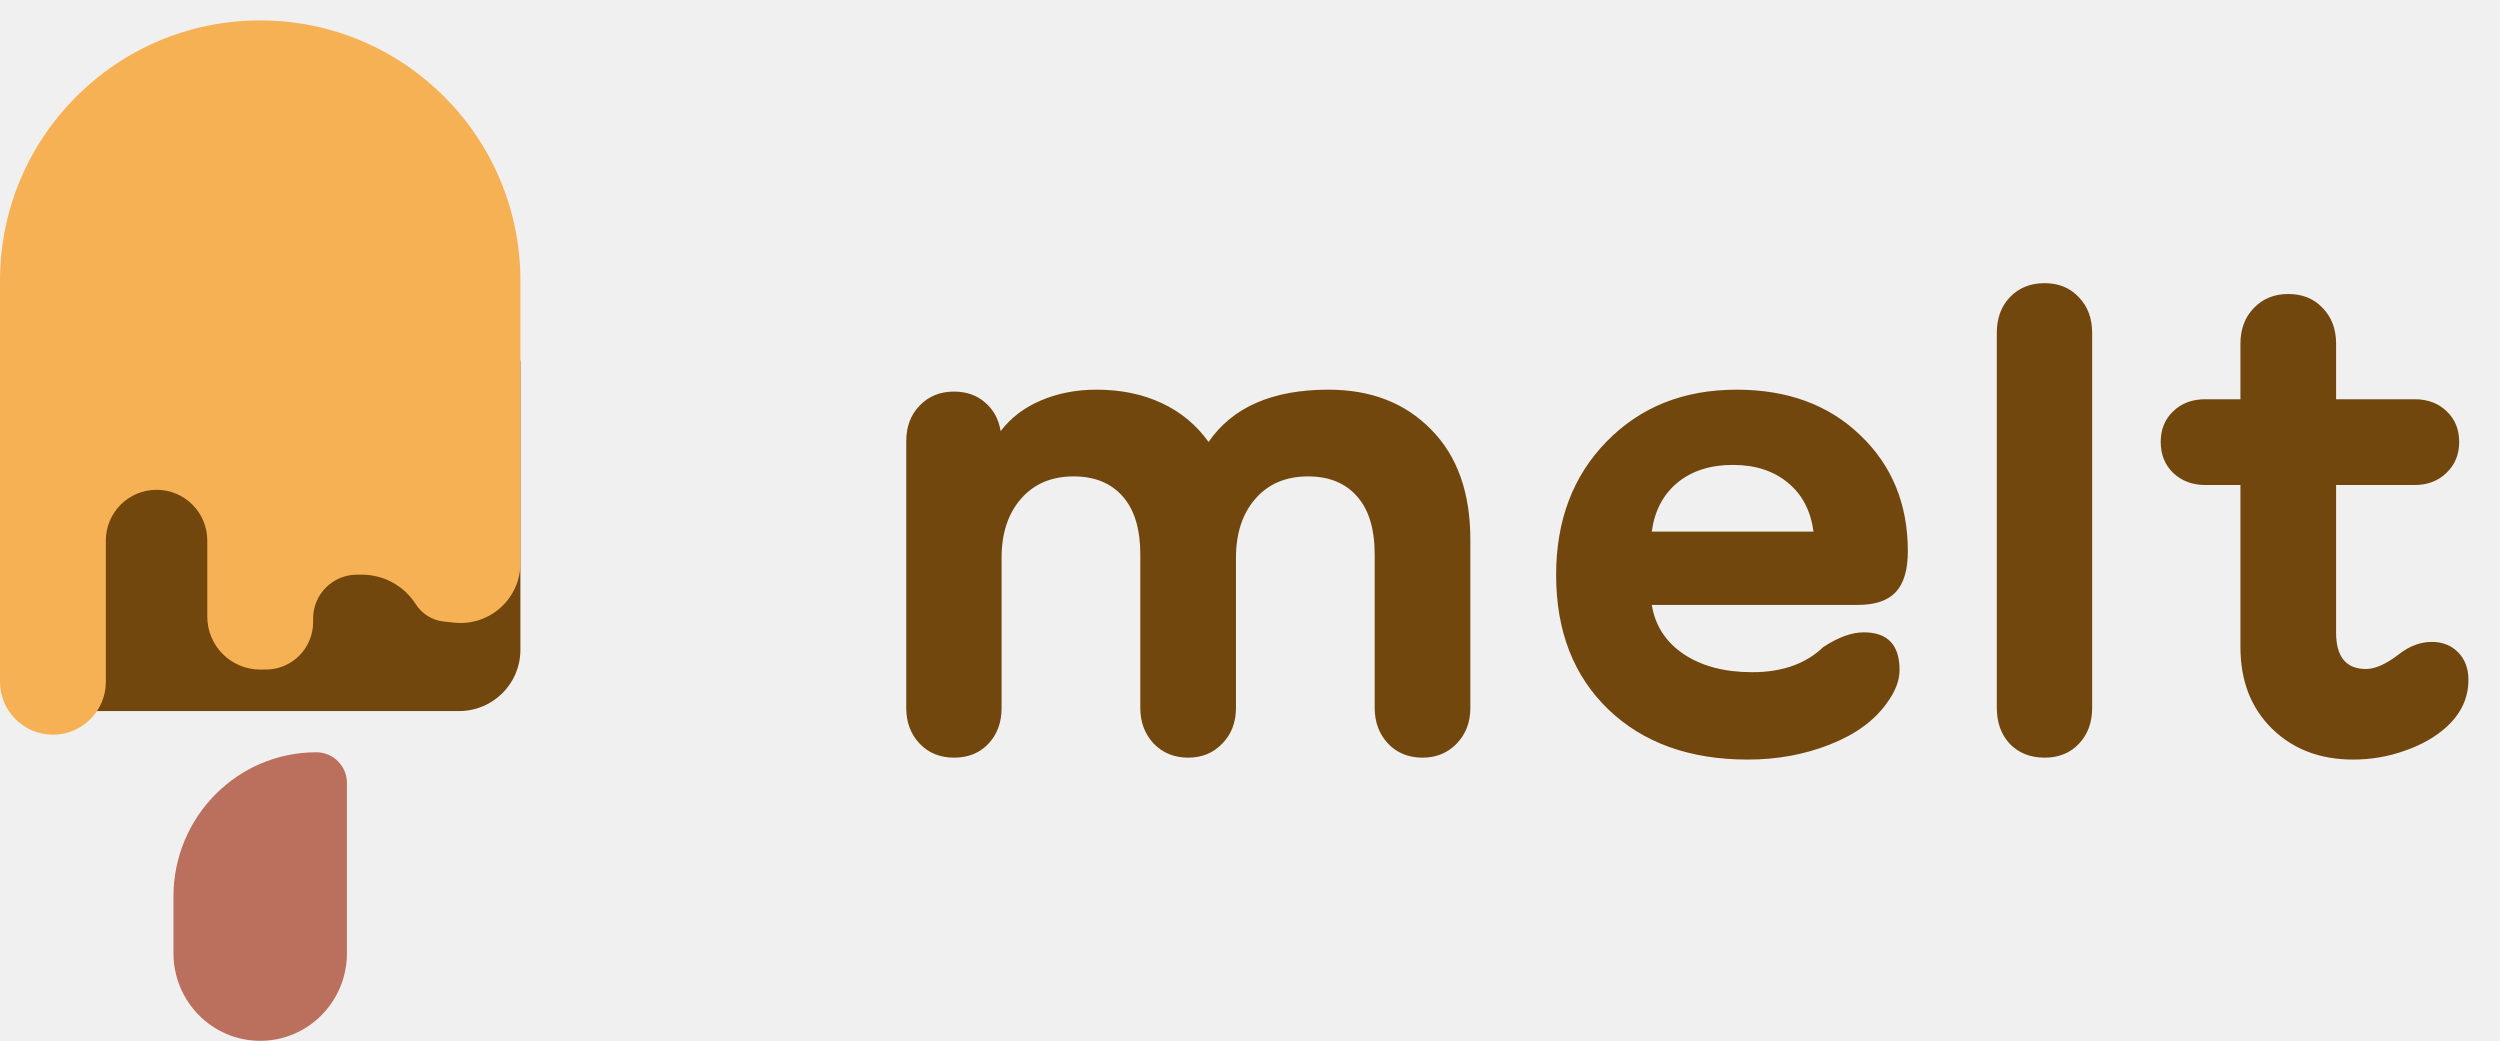
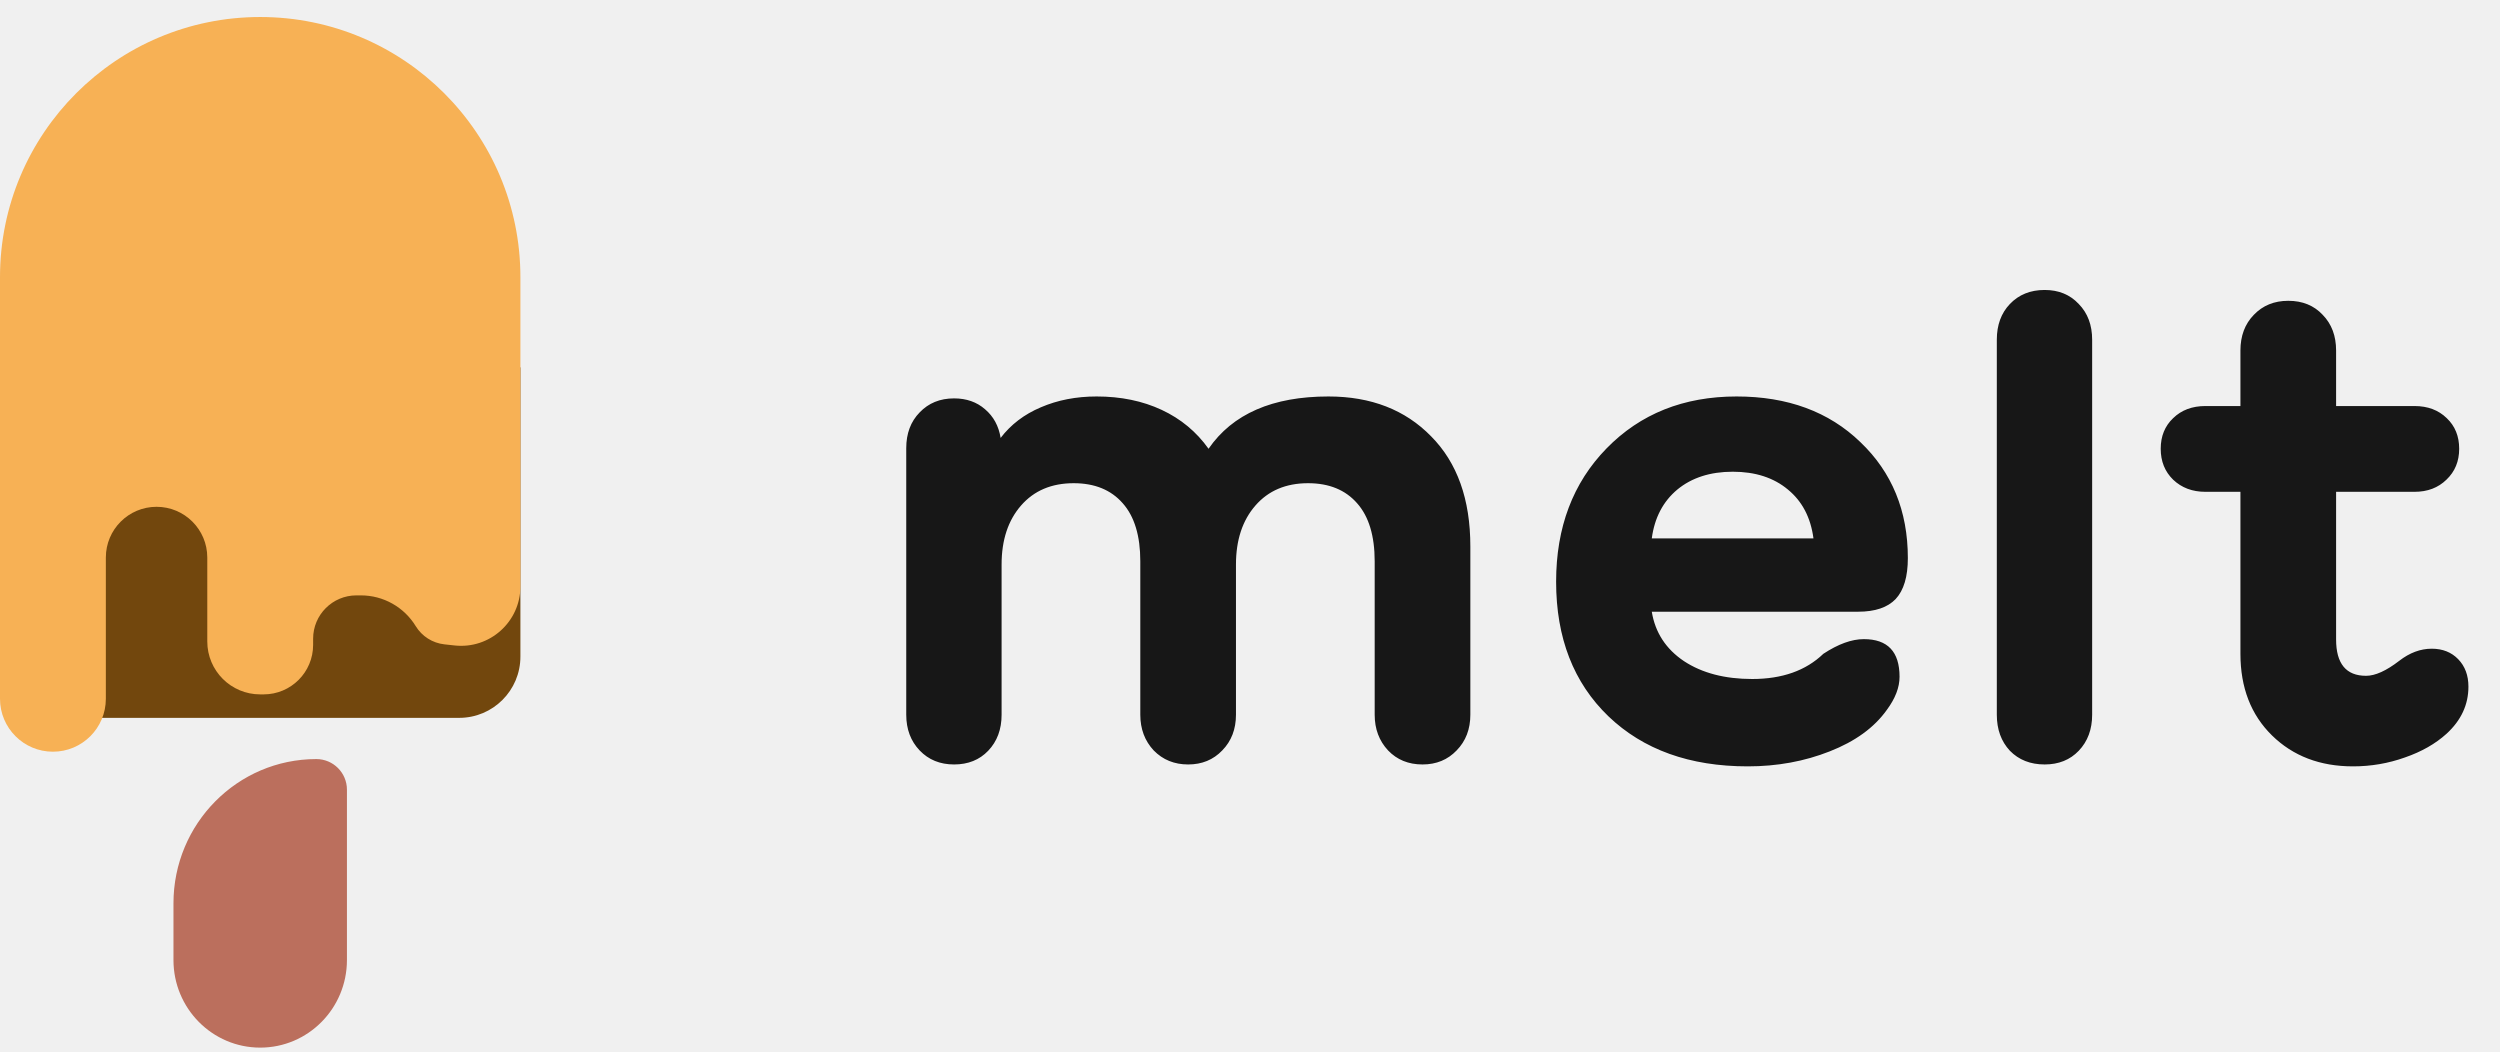
- <svg xmlns="http://www.w3.org/2000/svg" width="245" height="102" viewBox="0 0 245 102" fill="none">
-   <path d="M34 76.723C34 75.066 32.657 73.723 31 73.723C23.268 73.723 17 80.053 17 87.861V93.416C17 98.156 20.806 102 25.5 102C30.194 102 34 98.156 34 93.416V76.723Z" fill="#BB6F5D" />
-   <path d="M0 63.683C0 66.997 2.686 69.683 6 69.683H45C48.314 69.683 51 66.997 51 63.683V35.346L25 19.693C14.687 11.986 0 19.345 0 32.22V63.683Z" fill="#72470D" />
-   <path d="M51 27.5C51 13.417 39.583 2 25.5 2C11.417 2 0 13.417 0 27.5V66.814C0 69.678 2.322 72 5.186 72C8.051 72 10.373 69.678 10.373 66.814V52.97C10.373 50.225 12.598 48 15.343 48C18.088 48 20.314 50.225 20.314 52.97V60.431C20.314 63.295 22.636 65.617 25.5 65.617H26.038C28.605 65.617 30.686 63.536 30.686 60.968V60.61C30.686 58.24 32.608 56.319 34.977 56.319H35.478C37.609 56.319 39.592 57.407 40.738 59.203C41.351 60.164 42.368 60.793 43.501 60.912L44.519 61.02C47.983 61.384 51 58.668 51 55.185V27.5Z" fill="#F7B155" />
-   <path d="M139.406 74.25C138.031 74.25 136.906 73.792 136.031 72.875C135.156 71.938 134.719 70.771 134.719 69.375V54.344C134.719 51.844 134.146 49.948 133 48.656C131.854 47.344 130.25 46.688 128.188 46.688C126.021 46.688 124.302 47.417 123.031 48.875C121.76 50.333 121.125 52.26 121.125 54.656V69.375C121.125 70.792 120.677 71.958 119.781 72.875C118.906 73.792 117.792 74.25 116.438 74.25C115.083 74.25 113.958 73.792 113.062 72.875C112.188 71.938 111.75 70.771 111.75 69.375V54.344C111.75 51.844 111.177 49.948 110.031 48.656C108.885 47.344 107.281 46.688 105.219 46.688C103.052 46.688 101.333 47.417 100.062 48.875C98.792 50.333 98.156 52.26 98.156 54.656V69.375C98.156 70.812 97.719 71.99 96.844 72.906C95.99 73.802 94.875 74.25 93.5 74.25C92.125 74.25 91 73.792 90.125 72.875C89.25 71.958 88.812 70.792 88.812 69.375V43.25C88.812 41.812 89.25 40.646 90.125 39.75C91 38.833 92.125 38.375 93.5 38.375C94.708 38.375 95.719 38.729 96.531 39.438C97.365 40.146 97.875 41.083 98.062 42.25C99.062 40.938 100.375 39.938 102 39.25C103.646 38.542 105.469 38.188 107.469 38.188C109.844 38.188 111.969 38.625 113.844 39.5C115.719 40.375 117.25 41.646 118.438 43.312C120.792 39.896 124.708 38.188 130.188 38.188C134.354 38.188 137.708 39.49 140.25 42.094C142.812 44.677 144.094 48.271 144.094 52.875V69.375C144.094 70.792 143.646 71.958 142.75 72.875C141.875 73.792 140.76 74.25 139.406 74.25ZM171.281 74.438C165.594 74.438 161.042 72.802 157.625 69.531C154.208 66.24 152.5 61.844 152.5 56.344C152.5 51.01 154.146 46.656 157.438 43.281C160.75 39.885 165 38.188 170.188 38.188C175.188 38.188 179.229 39.677 182.312 42.656C185.417 45.615 186.969 49.406 186.969 54.031C186.969 55.844 186.573 57.177 185.781 58.031C184.99 58.865 183.76 59.281 182.094 59.281H161.875C162.208 61.323 163.26 62.938 165.031 64.125C166.802 65.292 169.031 65.875 171.719 65.875C174.656 65.875 176.979 65.052 178.688 63.406C180.146 62.448 181.469 61.969 182.656 61.969C184.99 61.969 186.156 63.198 186.156 65.656C186.156 66.698 185.74 67.781 184.906 68.906C183.677 70.635 181.812 71.99 179.312 72.969C176.833 73.948 174.156 74.438 171.281 74.438ZM161.875 52.094H177.719C177.448 50.052 176.615 48.458 175.219 47.312C173.823 46.146 172.021 45.562 169.812 45.562C167.604 45.562 165.792 46.146 164.375 47.312C162.979 48.479 162.146 50.073 161.875 52.094ZM200.375 74.25C198.979 74.25 197.844 73.802 196.969 72.906C196.115 71.99 195.688 70.812 195.688 69.375V32.625C195.688 31.188 196.115 30.021 196.969 29.125C197.844 28.208 198.979 27.75 200.375 27.75C201.75 27.75 202.865 28.208 203.719 29.125C204.594 30.021 205.031 31.188 205.031 32.625V69.375C205.031 70.812 204.594 71.99 203.719 72.906C202.865 73.802 201.75 74.25 200.375 74.25ZM230.594 74.438C227.365 74.438 224.719 73.427 222.656 71.406C220.594 69.385 219.562 66.719 219.562 63.406V47.531H216.125C214.854 47.531 213.802 47.135 212.969 46.344C212.156 45.552 211.75 44.542 211.75 43.312C211.75 42.083 212.156 41.083 212.969 40.312C213.781 39.521 214.833 39.125 216.125 39.125H219.562V33.688C219.562 32.25 220 31.083 220.875 30.188C221.75 29.271 222.875 28.812 224.25 28.812C225.646 28.812 226.771 29.271 227.625 30.188C228.5 31.083 228.938 32.25 228.938 33.688V39.125H236.625C237.917 39.125 238.969 39.521 239.781 40.312C240.594 41.083 241 42.083 241 43.312C241 44.542 240.583 45.552 239.75 46.344C238.938 47.135 237.896 47.531 236.625 47.531H228.938V62C228.938 64.375 229.917 65.562 231.875 65.562C232.771 65.562 233.854 65.073 235.125 64.094C236.146 63.302 237.208 62.906 238.312 62.906C239.375 62.906 240.24 63.25 240.906 63.938C241.573 64.625 241.906 65.521 241.906 66.625C241.906 68.396 241.188 69.938 239.75 71.25C238.667 72.229 237.312 73 235.688 73.562C234.062 74.146 232.365 74.438 230.594 74.438Z" fill="#72470D" />
+ <svg xmlns="http://www.w3.org/2000/svg" width="245" height="103" viewBox="0 0 245 103" fill="none">
+   <g clip-path="url(#clip0_203_302)">
+     <path d="M34 77.389C34 75.733 32.657 74.389 31 74.389C23.268 74.389 17 80.719 17 88.528V94.082C17 98.823 20.806 102.667 25.5 102.667C30.194 102.667 34 98.823 34 94.082V77.389Z" fill="#BB6F5D" />
+     <path d="M0 64.35C0 67.664 2.686 70.35 6 70.35H45C48.314 70.35 51 67.664 51 64.35V36.013L25 20.36C14.687 12.653 0 20.012 0 32.886V64.35Z" fill="#72470D" />
+     <path d="M51 27.167C51 13.083 39.583 1.667 25.5 1.667C11.417 1.667 0 13.083 0 27.167V68.48C0 71.345 2.322 73.667 5.186 73.667C8.051 73.667 10.373 71.345 10.373 68.48V54.637C10.373 51.892 12.598 49.667 15.343 49.667C18.088 49.667 20.314 51.892 20.314 54.637V62.863C20.314 65.728 22.636 68.05 25.5 68.05H25.835C28.515 68.05 30.686 65.878 30.686 63.199V62.592C30.686 60.248 32.587 58.347 34.931 58.347H35.367C37.56 58.347 39.596 59.489 40.74 61.361C41.35 62.359 42.389 63.018 43.551 63.146L44.547 63.255C47.99 63.634 51 60.937 51 57.472V27.167Z" fill="#F7B155" />
+   </g>
+   <path d="M139.406 74.917C138.031 74.917 136.906 74.458 136.031 73.542C135.156 72.604 134.719 71.438 134.719 70.042V55.01C134.719 52.51 134.146 50.615 133 49.323C131.854 48.01 130.25 47.354 128.188 47.354C126.021 47.354 124.302 48.083 123.031 49.542C121.76 51 121.125 52.927 121.125 55.323V70.042C121.125 71.458 120.677 72.625 119.781 73.542C118.906 74.458 117.792 74.917 116.438 74.917C115.083 74.917 113.958 74.458 113.062 73.542C112.188 72.604 111.75 71.438 111.75 70.042V55.01C111.75 52.51 111.177 50.615 110.031 49.323C108.885 48.01 107.281 47.354 105.219 47.354C103.052 47.354 101.333 48.083 100.062 49.542C98.792 51 98.156 52.927 98.156 55.323V70.042C98.156 71.479 97.719 72.656 96.844 73.573C95.99 74.469 94.875 74.917 93.5 74.917C92.125 74.917 91 74.458 90.125 73.542C89.25 72.625 88.812 71.458 88.812 70.042V43.917C88.812 42.479 89.25 41.312 90.125 40.417C91 39.5 92.125 39.042 93.5 39.042C94.708 39.042 95.719 39.396 96.531 40.104C97.365 40.812 97.875 41.75 98.062 42.917C99.062 41.604 100.375 40.604 102 39.917C103.646 39.208 105.469 38.854 107.469 38.854C109.844 38.854 111.969 39.292 113.844 40.167C115.719 41.042 117.25 42.312 118.438 43.979C120.792 40.562 124.708 38.854 130.188 38.854C134.354 38.854 137.708 40.156 140.25 42.76C142.812 45.344 144.094 48.938 144.094 53.542V70.042C144.094 71.458 143.646 72.625 142.75 73.542C141.875 74.458 140.76 74.917 139.406 74.917ZM171.281 75.104C165.594 75.104 161.042 73.469 157.625 70.198C154.208 66.906 152.5 62.51 152.5 57.01C152.5 51.677 154.146 47.323 157.438 43.948C160.75 40.552 165 38.854 170.188 38.854C175.188 38.854 179.229 40.344 182.312 43.323C185.417 46.281 186.969 50.073 186.969 54.698C186.969 56.51 186.573 57.844 185.781 58.698C184.99 59.531 183.76 59.948 182.094 59.948H161.875C162.208 61.99 163.26 63.604 165.031 64.792C166.802 65.958 169.031 66.542 171.719 66.542C174.656 66.542 176.979 65.719 178.688 64.073C180.146 63.115 181.469 62.635 182.656 62.635C184.99 62.635 186.156 63.865 186.156 66.323C186.156 67.365 185.74 68.448 184.906 69.573C183.677 71.302 181.812 72.656 179.312 73.635C176.833 74.615 174.156 75.104 171.281 75.104ZM161.875 52.76H177.719C177.448 50.719 176.615 49.125 175.219 47.979C173.823 46.812 172.021 46.229 169.812 46.229C167.604 46.229 165.792 46.812 164.375 47.979C162.979 49.146 162.146 50.74 161.875 52.76ZM200.375 74.917C198.979 74.917 197.844 74.469 196.969 73.573C196.115 72.656 195.688 71.479 195.688 70.042V33.292C195.688 31.854 196.115 30.688 196.969 29.792C197.844 28.875 198.979 28.417 200.375 28.417C201.75 28.417 202.865 28.875 203.719 29.792C204.594 30.688 205.031 31.854 205.031 33.292V70.042C205.031 71.479 204.594 72.656 203.719 73.573C202.865 74.469 201.75 74.917 200.375 74.917ZM230.594 75.104C227.365 75.104 224.719 74.094 222.656 72.073C220.594 70.052 219.562 67.385 219.562 64.073V48.198H216.125C214.854 48.198 213.802 47.802 212.969 47.01C212.156 46.219 211.75 45.208 211.75 43.979C211.75 42.75 212.156 41.75 212.969 40.979C213.781 40.188 214.833 39.792 216.125 39.792H219.562V34.354C219.562 32.917 220 31.75 220.875 30.854C221.75 29.938 222.875 29.479 224.25 29.479C225.646 29.479 226.771 29.938 227.625 30.854C228.5 31.75 228.938 32.917 228.938 34.354V39.792H236.625C237.917 39.792 238.969 40.188 239.781 40.979C240.594 41.75 241 42.75 241 43.979C241 45.208 240.583 46.219 239.75 47.01C238.938 47.802 237.896 48.198 236.625 48.198H228.938V62.667C228.938 65.042 229.917 66.229 231.875 66.229C232.771 66.229 233.854 65.74 235.125 64.76C236.146 63.969 237.208 63.573 238.312 63.573C239.375 63.573 240.24 63.917 240.906 64.604C241.573 65.292 241.906 66.188 241.906 67.292C241.906 69.062 241.188 70.604 239.75 71.917C238.667 72.896 237.312 73.667 235.688 74.229C234.062 74.812 232.365 75.104 230.594 75.104Z" fill="#171717" />
+   <defs>
+     <clipPath id="clip0_203_302">
+       <rect width="51" height="102" fill="white" transform="translate(0 0.666687)" />
+     </clipPath>
+   </defs>
</svg>
